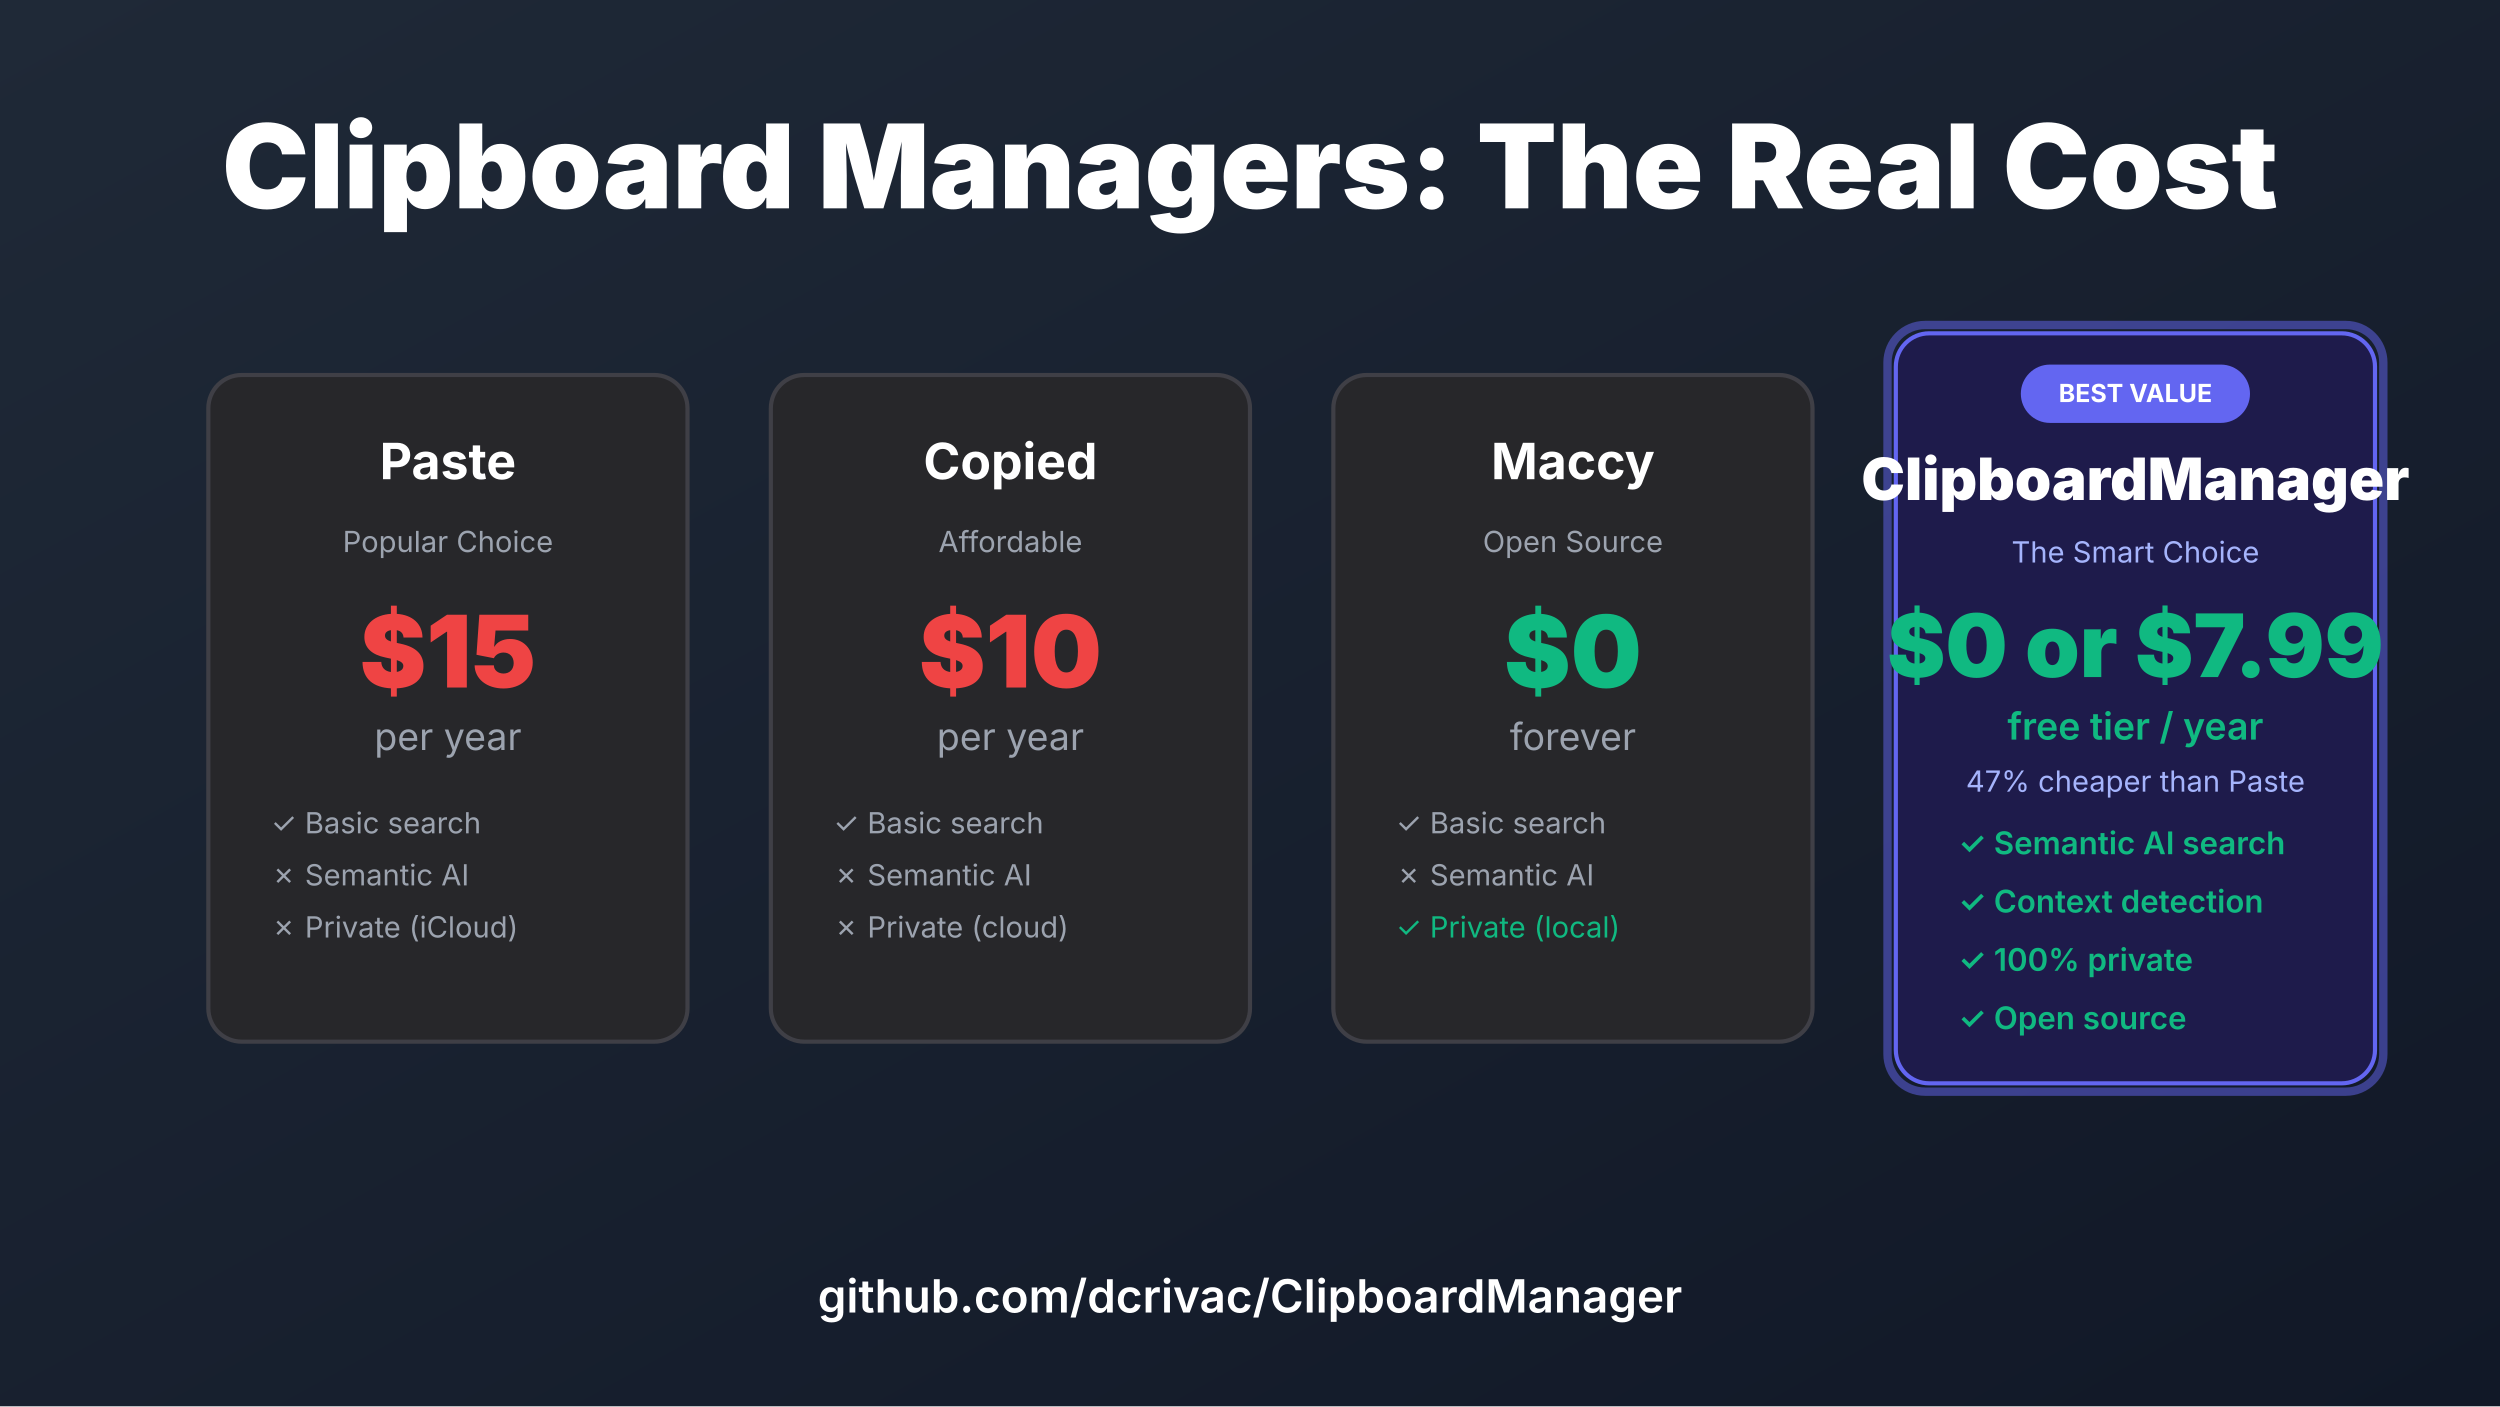
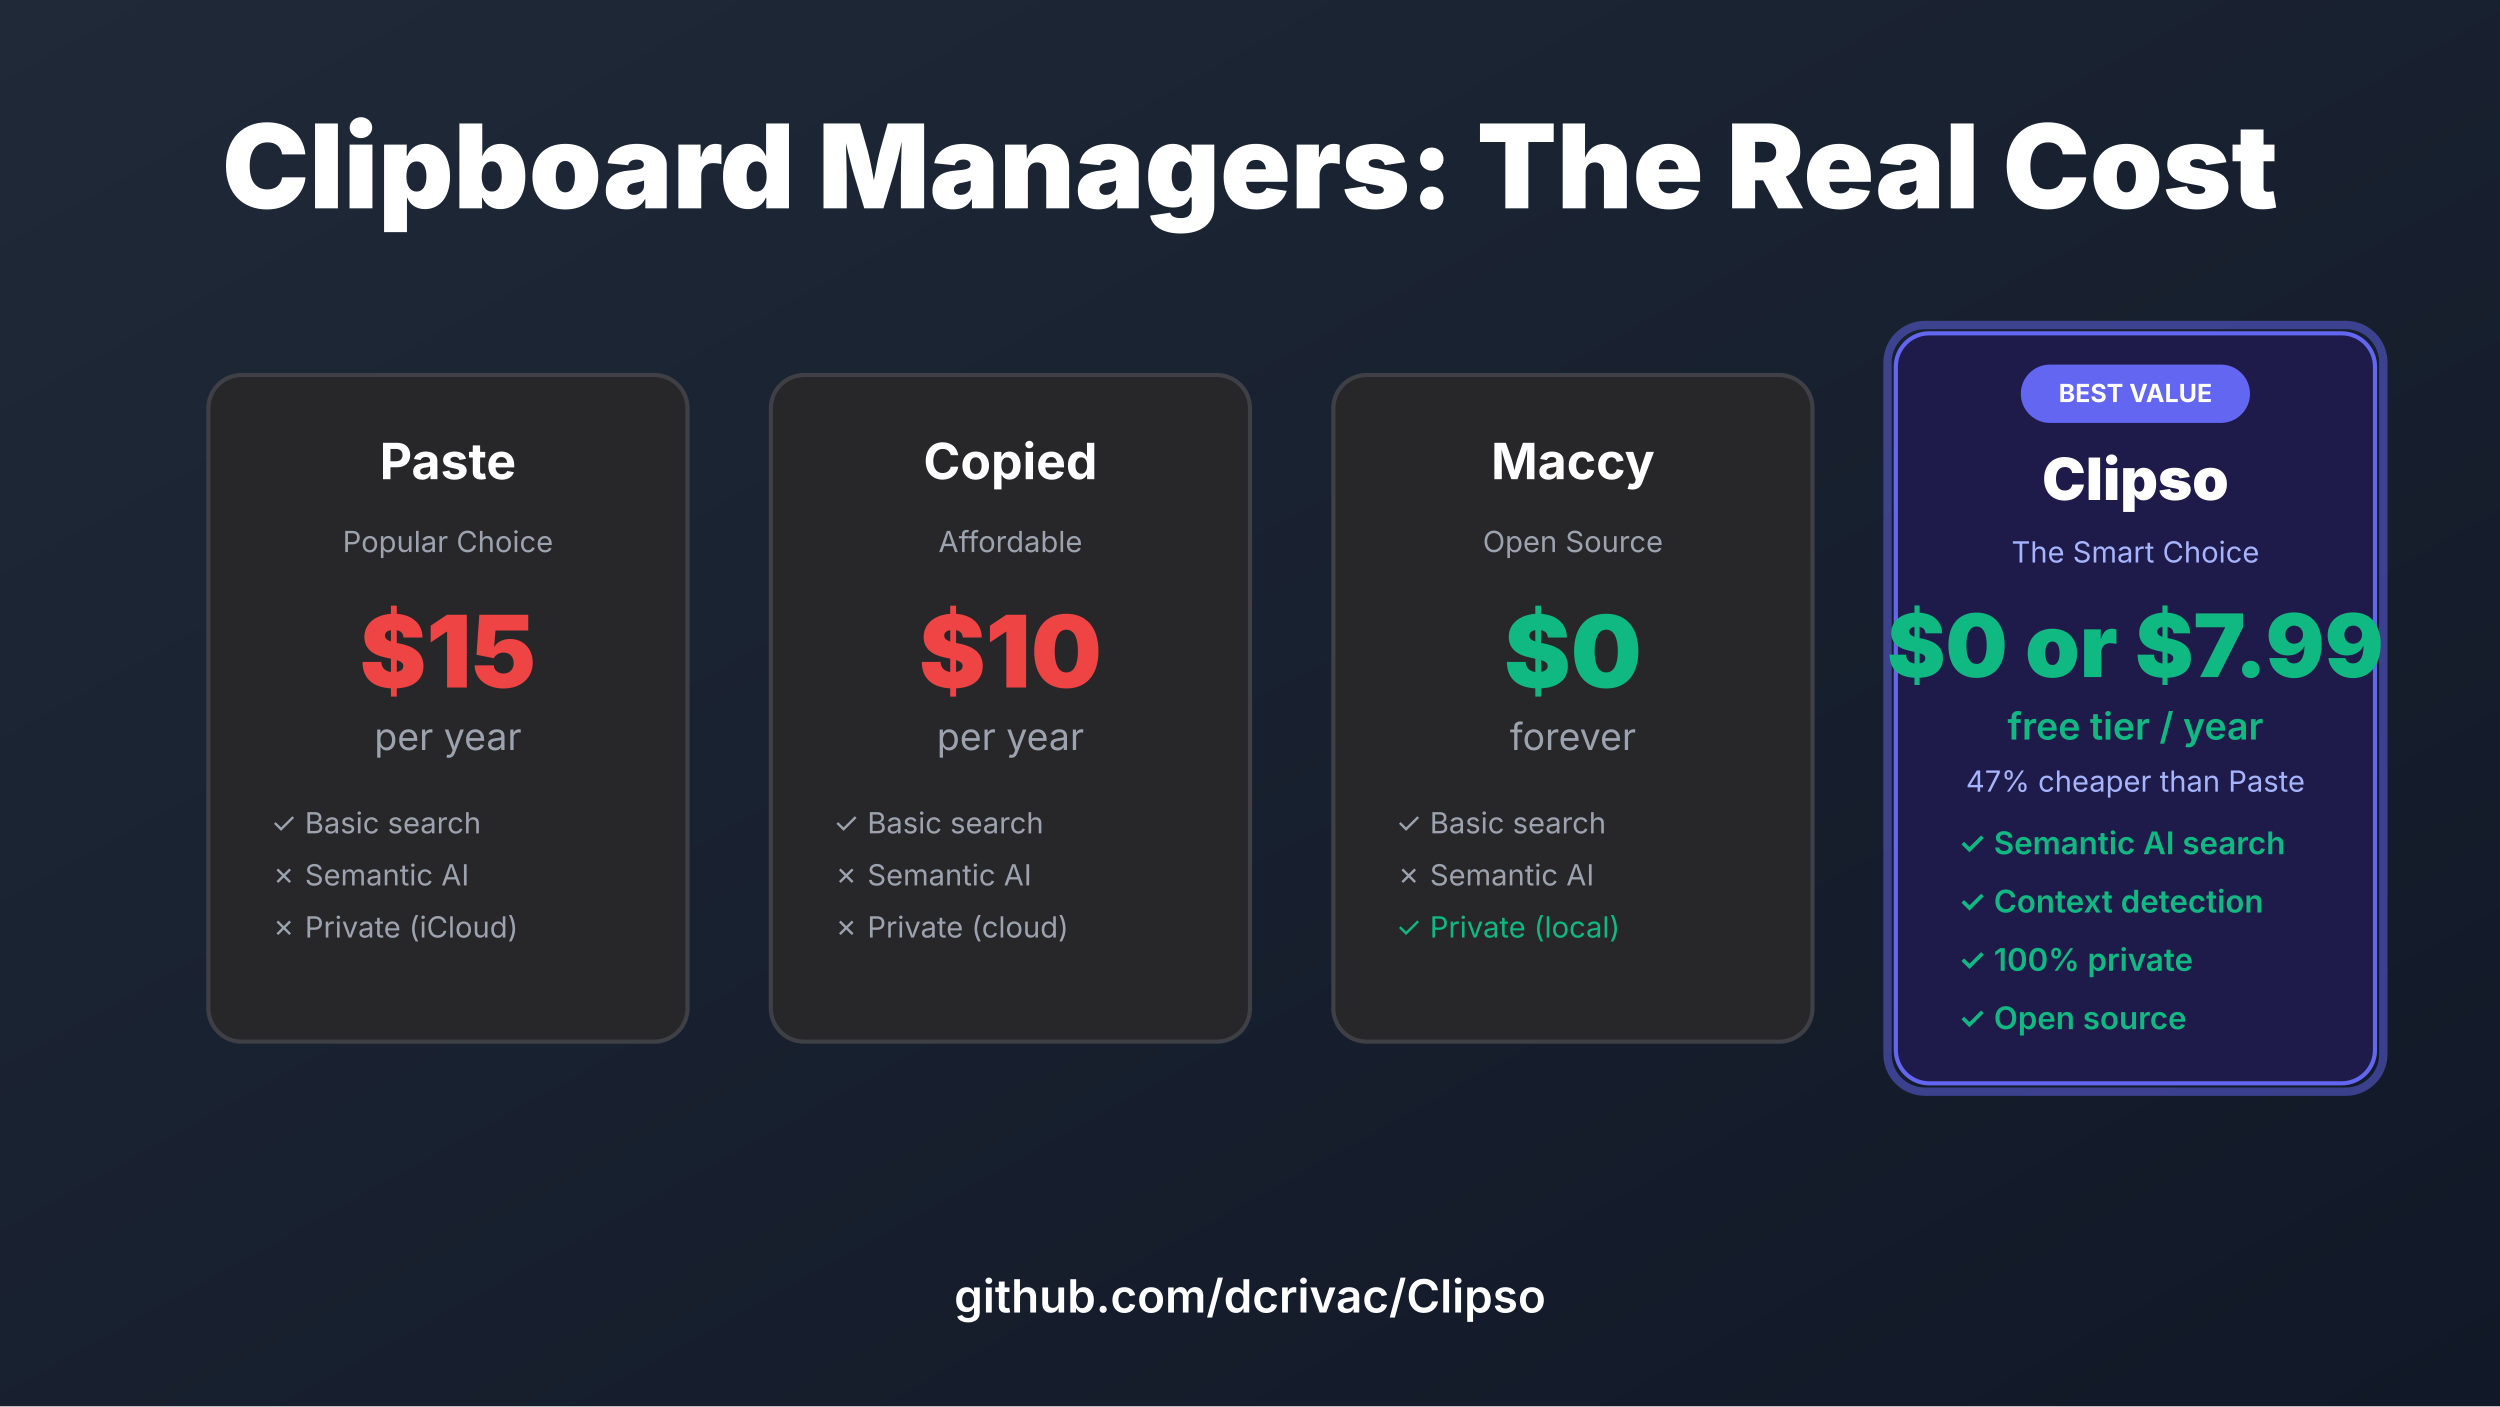
<svg xmlns="http://www.w3.org/2000/svg" width="1200" height="675" viewBox="0 0 1200 675" fill="none">
  <defs>
    <linearGradient id="pricingBg" x1="0%" y1="0%" x2="100%" y2="100%">
      <stop offset="0%" style="stop-color:#1F2937" />
      <stop offset="100%" style="stop-color:#111827" />
    </linearGradient>
  </defs>
  <rect width="1200" height="675" fill="url(#pricingBg)" />
  <text x="600" y="100" font-family="-apple-system, sans-serif" font-size="56" font-weight="900" fill="white" text-anchor="middle">
    Clipboard Managers: The Real Cost
  </text>
  <g transform="translate(100, 180)">
    <g>
      <rect width="230" height="320" rx="16" fill="#27272A" stroke="#3F3F46" stroke-width="2" />
      <text x="115" y="50" font-family="-apple-system, sans-serif" font-size="24" font-weight="700" fill="white" text-anchor="middle">
        Paste
      </text>
      <text x="115" y="85" font-family="-apple-system, sans-serif" font-size="14" fill="#9CA3AF" text-anchor="middle">
        Popular Choice
      </text>
      <text x="115" y="150" font-family="-apple-system, sans-serif" font-size="48" font-weight="900" fill="#EF4444" text-anchor="middle">
        $15
      </text>
      <text x="115" y="180" font-family="-apple-system, sans-serif" font-size="18" fill="#9CA3AF" text-anchor="middle">
        per year
      </text>
      <g transform="translate(30, 220)">
        <text x="0" y="0" font-family="-apple-system, sans-serif" font-size="14" fill="#9CA3AF">
          ✓ Basic search
        </text>
        <text x="0" y="25" font-family="-apple-system, sans-serif" font-size="14" fill="#9CA3AF">
          ✗ Semantic AI
        </text>
        <text x="0" y="50" font-family="-apple-system, sans-serif" font-size="14" fill="#9CA3AF">
          ✗ Private (iCloud)
        </text>
      </g>
    </g>
    <g transform="translate(270, 0)">
      <rect width="230" height="320" rx="16" fill="#27272A" stroke="#3F3F46" stroke-width="2" />
      <text x="115" y="50" font-family="-apple-system, sans-serif" font-size="24" font-weight="700" fill="white" text-anchor="middle">
        Copied
      </text>
      <text x="115" y="85" font-family="-apple-system, sans-serif" font-size="14" fill="#9CA3AF" text-anchor="middle">
        Affordable
      </text>
      <text x="115" y="150" font-family="-apple-system, sans-serif" font-size="48" font-weight="900" fill="#EF4444" text-anchor="middle">
        $10
      </text>
      <text x="115" y="180" font-family="-apple-system, sans-serif" font-size="18" fill="#9CA3AF" text-anchor="middle">
        per year
      </text>
      <g transform="translate(30, 220)">
        <text x="0" y="0" font-family="-apple-system, sans-serif" font-size="14" fill="#9CA3AF">
          ✓ Basic search
        </text>
        <text x="0" y="25" font-family="-apple-system, sans-serif" font-size="14" fill="#9CA3AF">
          ✗ Semantic AI
        </text>
        <text x="0" y="50" font-family="-apple-system, sans-serif" font-size="14" fill="#9CA3AF">
          ✗ Private (cloud)
        </text>
      </g>
    </g>
    <g transform="translate(540, 0)">
      <rect width="230" height="320" rx="16" fill="#27272A" stroke="#3F3F46" stroke-width="2" />
      <text x="115" y="50" font-family="-apple-system, sans-serif" font-size="24" font-weight="700" fill="white" text-anchor="middle">
        Maccy
      </text>
      <text x="115" y="85" font-family="-apple-system, sans-serif" font-size="14" fill="#9CA3AF" text-anchor="middle">
        Open Source
      </text>
      <text x="115" y="150" font-family="-apple-system, sans-serif" font-size="48" font-weight="900" fill="#10B981" text-anchor="middle">
        $0
      </text>
      <text x="115" y="180" font-family="-apple-system, sans-serif" font-size="18" fill="#9CA3AF" text-anchor="middle">
        forever
      </text>
      <g transform="translate(30, 220)">
        <text x="0" y="0" font-family="-apple-system, sans-serif" font-size="14" fill="#9CA3AF">
          ✓ Basic search
        </text>
        <text x="0" y="25" font-family="-apple-system, sans-serif" font-size="14" fill="#9CA3AF">
          ✗ Semantic AI
        </text>
        <text x="0" y="50" font-family="-apple-system, sans-serif" font-size="14" fill="#10B981">
          ✓ Private (local)
        </text>
      </g>
    </g>
    <g transform="translate(810, -20)">
      <rect x="-4" y="-4" width="238" height="368" rx="18" fill="none" stroke="#6366F1" stroke-width="4" opacity="0.5" />
      <rect width="230" height="360" rx="16" fill="#1E1B4B" stroke="#6366F1" stroke-width="2" />
      <rect x="60" y="15" width="110" height="28" rx="14" fill="#6366F1" />
      <text x="115" y="33" font-family="-apple-system, sans-serif" font-size="12" font-weight="700" fill="white" text-anchor="middle">
        BEST VALUE
      </text>
      <text x="115" y="80" font-family="-apple-system, sans-serif" font-size="28" font-weight="900" fill="white" text-anchor="middle">
-         ClipboardManager
+         Clipso
      </text>
      <text x="115" y="110" font-family="-apple-system, sans-serif" font-size="14" fill="#A5B4FC" text-anchor="middle">
        The Smart Choice
      </text>
      <text x="115" y="165" font-family="-apple-system, sans-serif" font-size="42" font-weight="900" fill="#10B981" text-anchor="middle">
        $0 or $7.99
      </text>
      <text x="115" y="195" font-family="-apple-system, sans-serif" font-size="18" font-weight="600" fill="#10B981" text-anchor="middle">
        free tier / year
      </text>
      <text x="115" y="220" font-family="-apple-system, sans-serif" font-size="14" fill="#A5B4FC" text-anchor="middle">
        47% cheaper than Paste
      </text>
      <g transform="translate(30, 250)">
        <text x="0" y="0" font-family="-apple-system, sans-serif" font-size="15" font-weight="600" fill="#10B981">
          ✓ Semantic AI search
        </text>
        <text x="0" y="28" font-family="-apple-system, sans-serif" font-size="15" font-weight="600" fill="#10B981">
          ✓ Context detection
        </text>
        <text x="0" y="56" font-family="-apple-system, sans-serif" font-size="15" font-weight="600" fill="#10B981">
          ✓ 100% private
        </text>
        <text x="0" y="84" font-family="-apple-system, sans-serif" font-size="15" font-weight="600" fill="#10B981">
          ✓ Open source
        </text>
      </g>
    </g>
  </g>
  <g transform="translate(600, 630)">
    <text x="0" y="0" font-family="-apple-system, sans-serif" font-size="22" font-weight="600" fill="white" text-anchor="middle">
-       github.com/dcrivac/ClipboardManager
+       github.com/dcrivac/Clipso
    </text>
  </g>
</svg>
